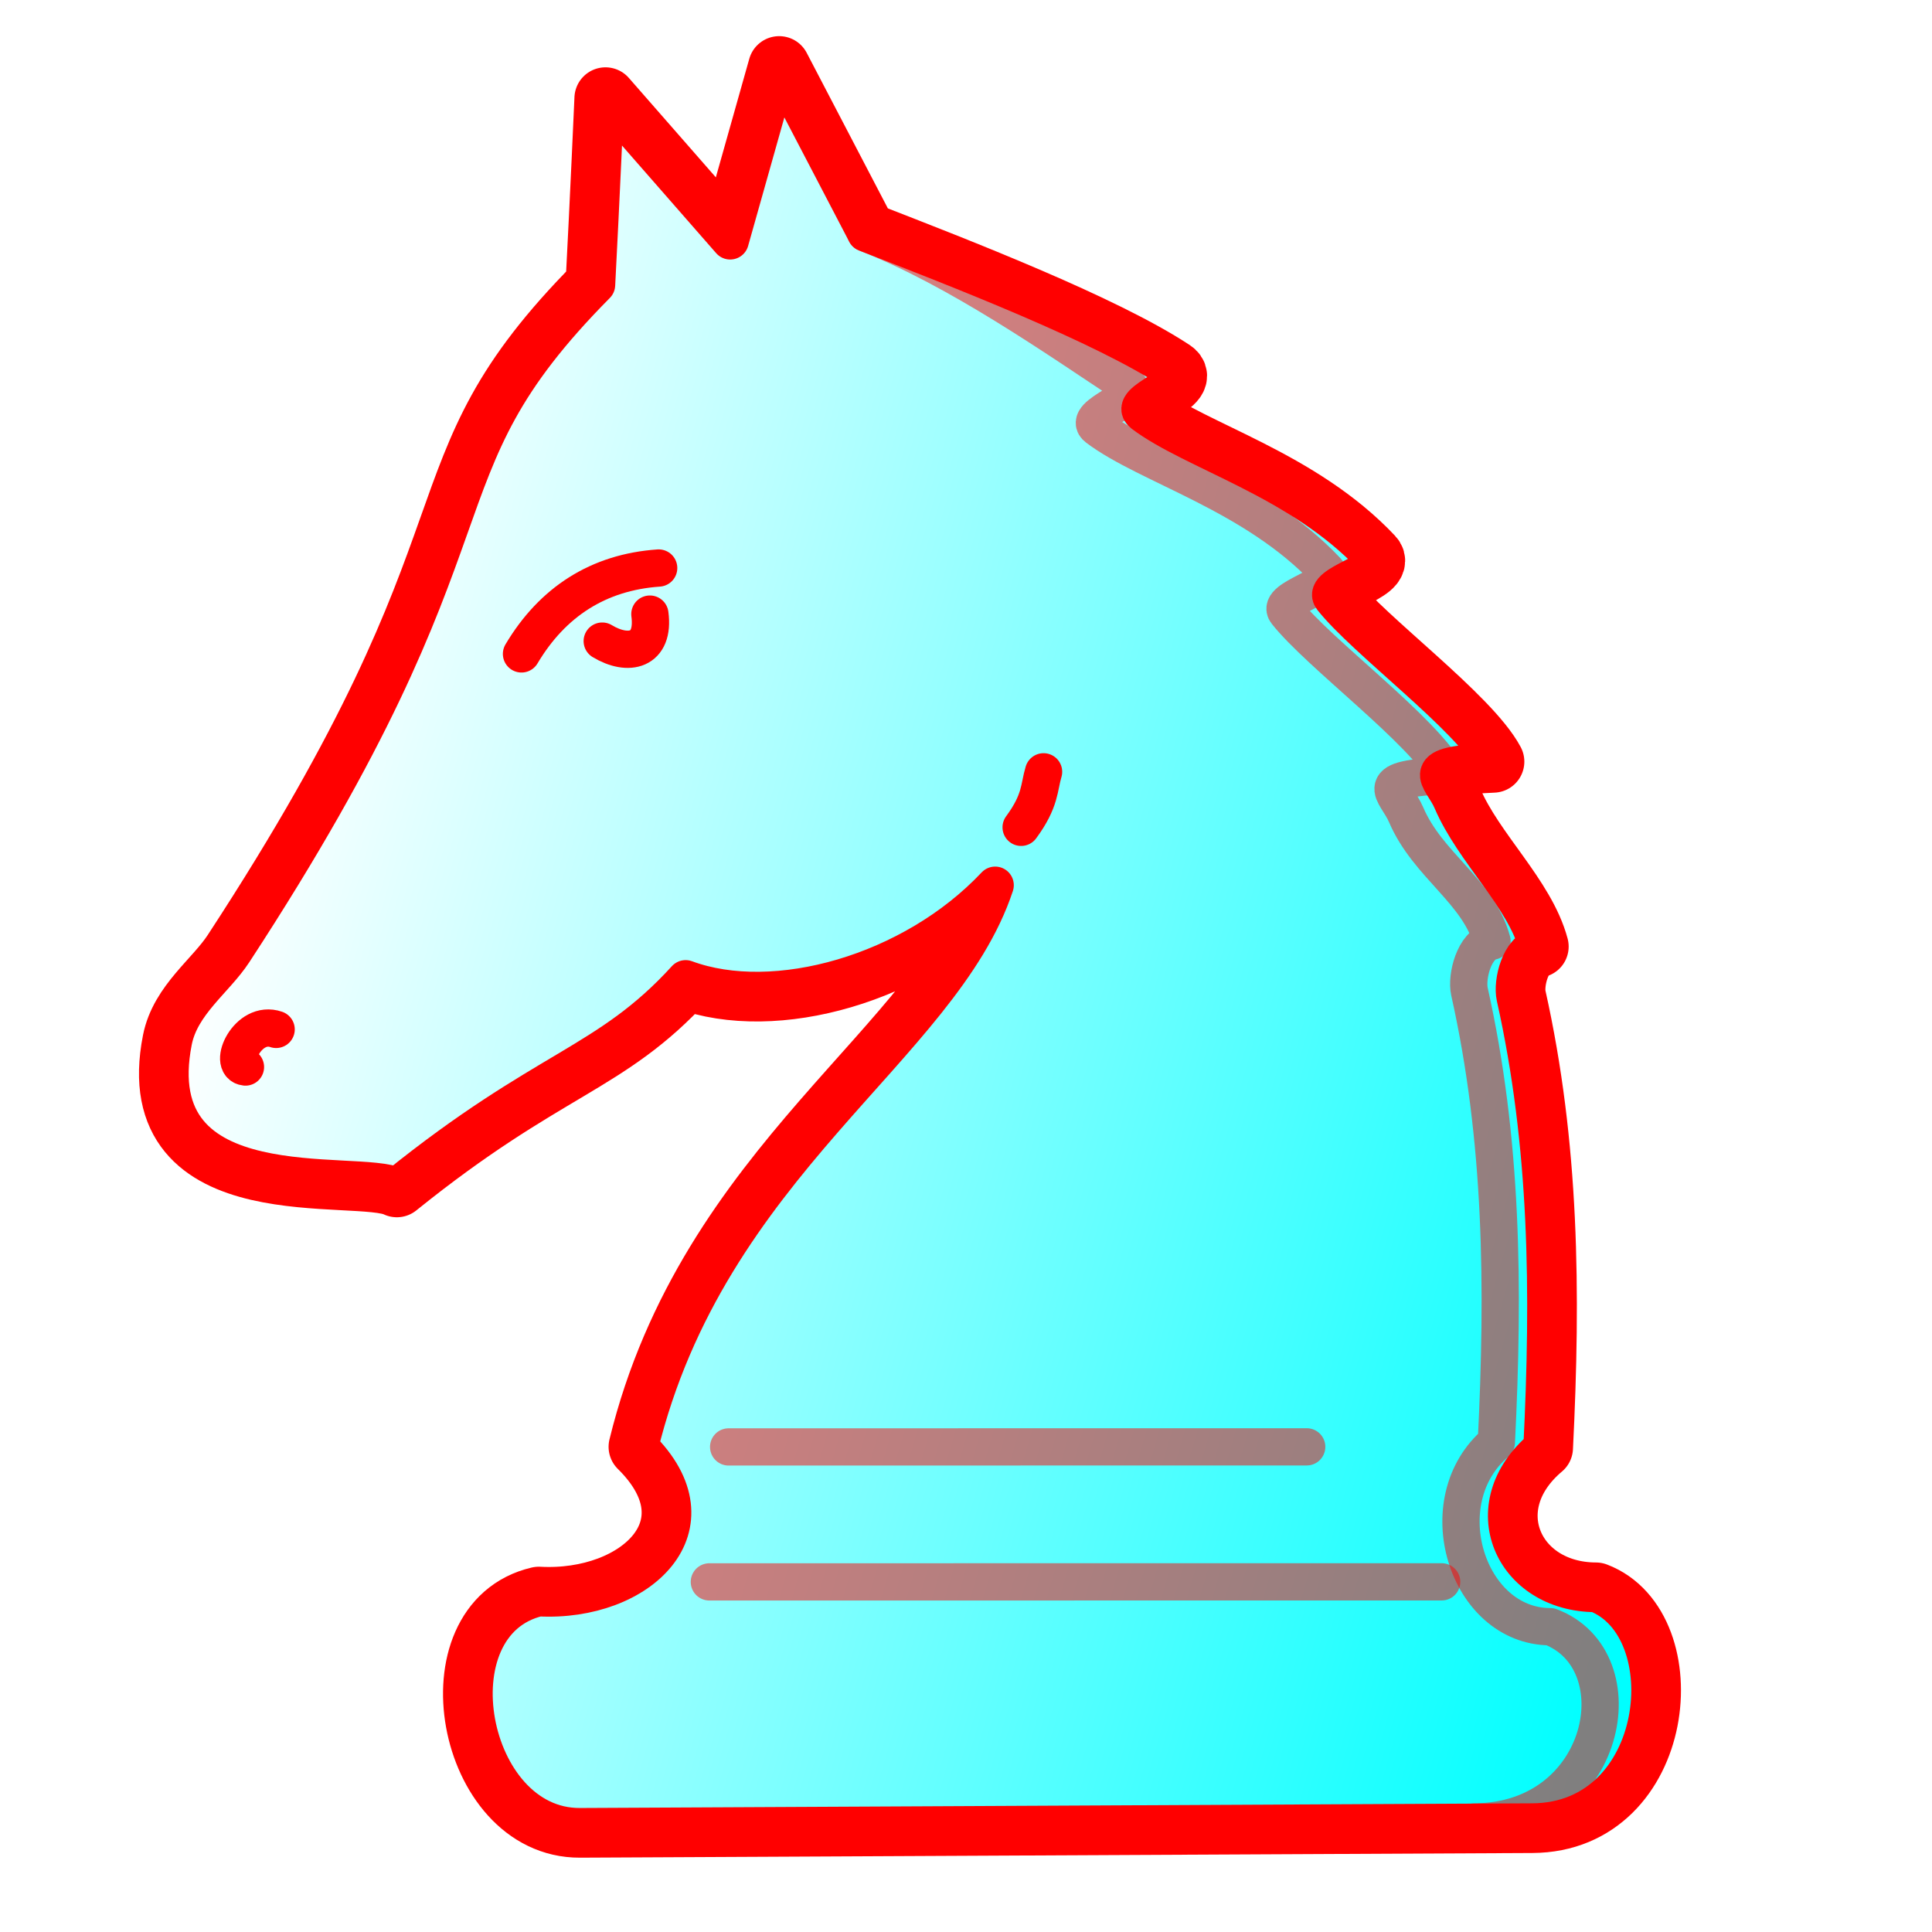
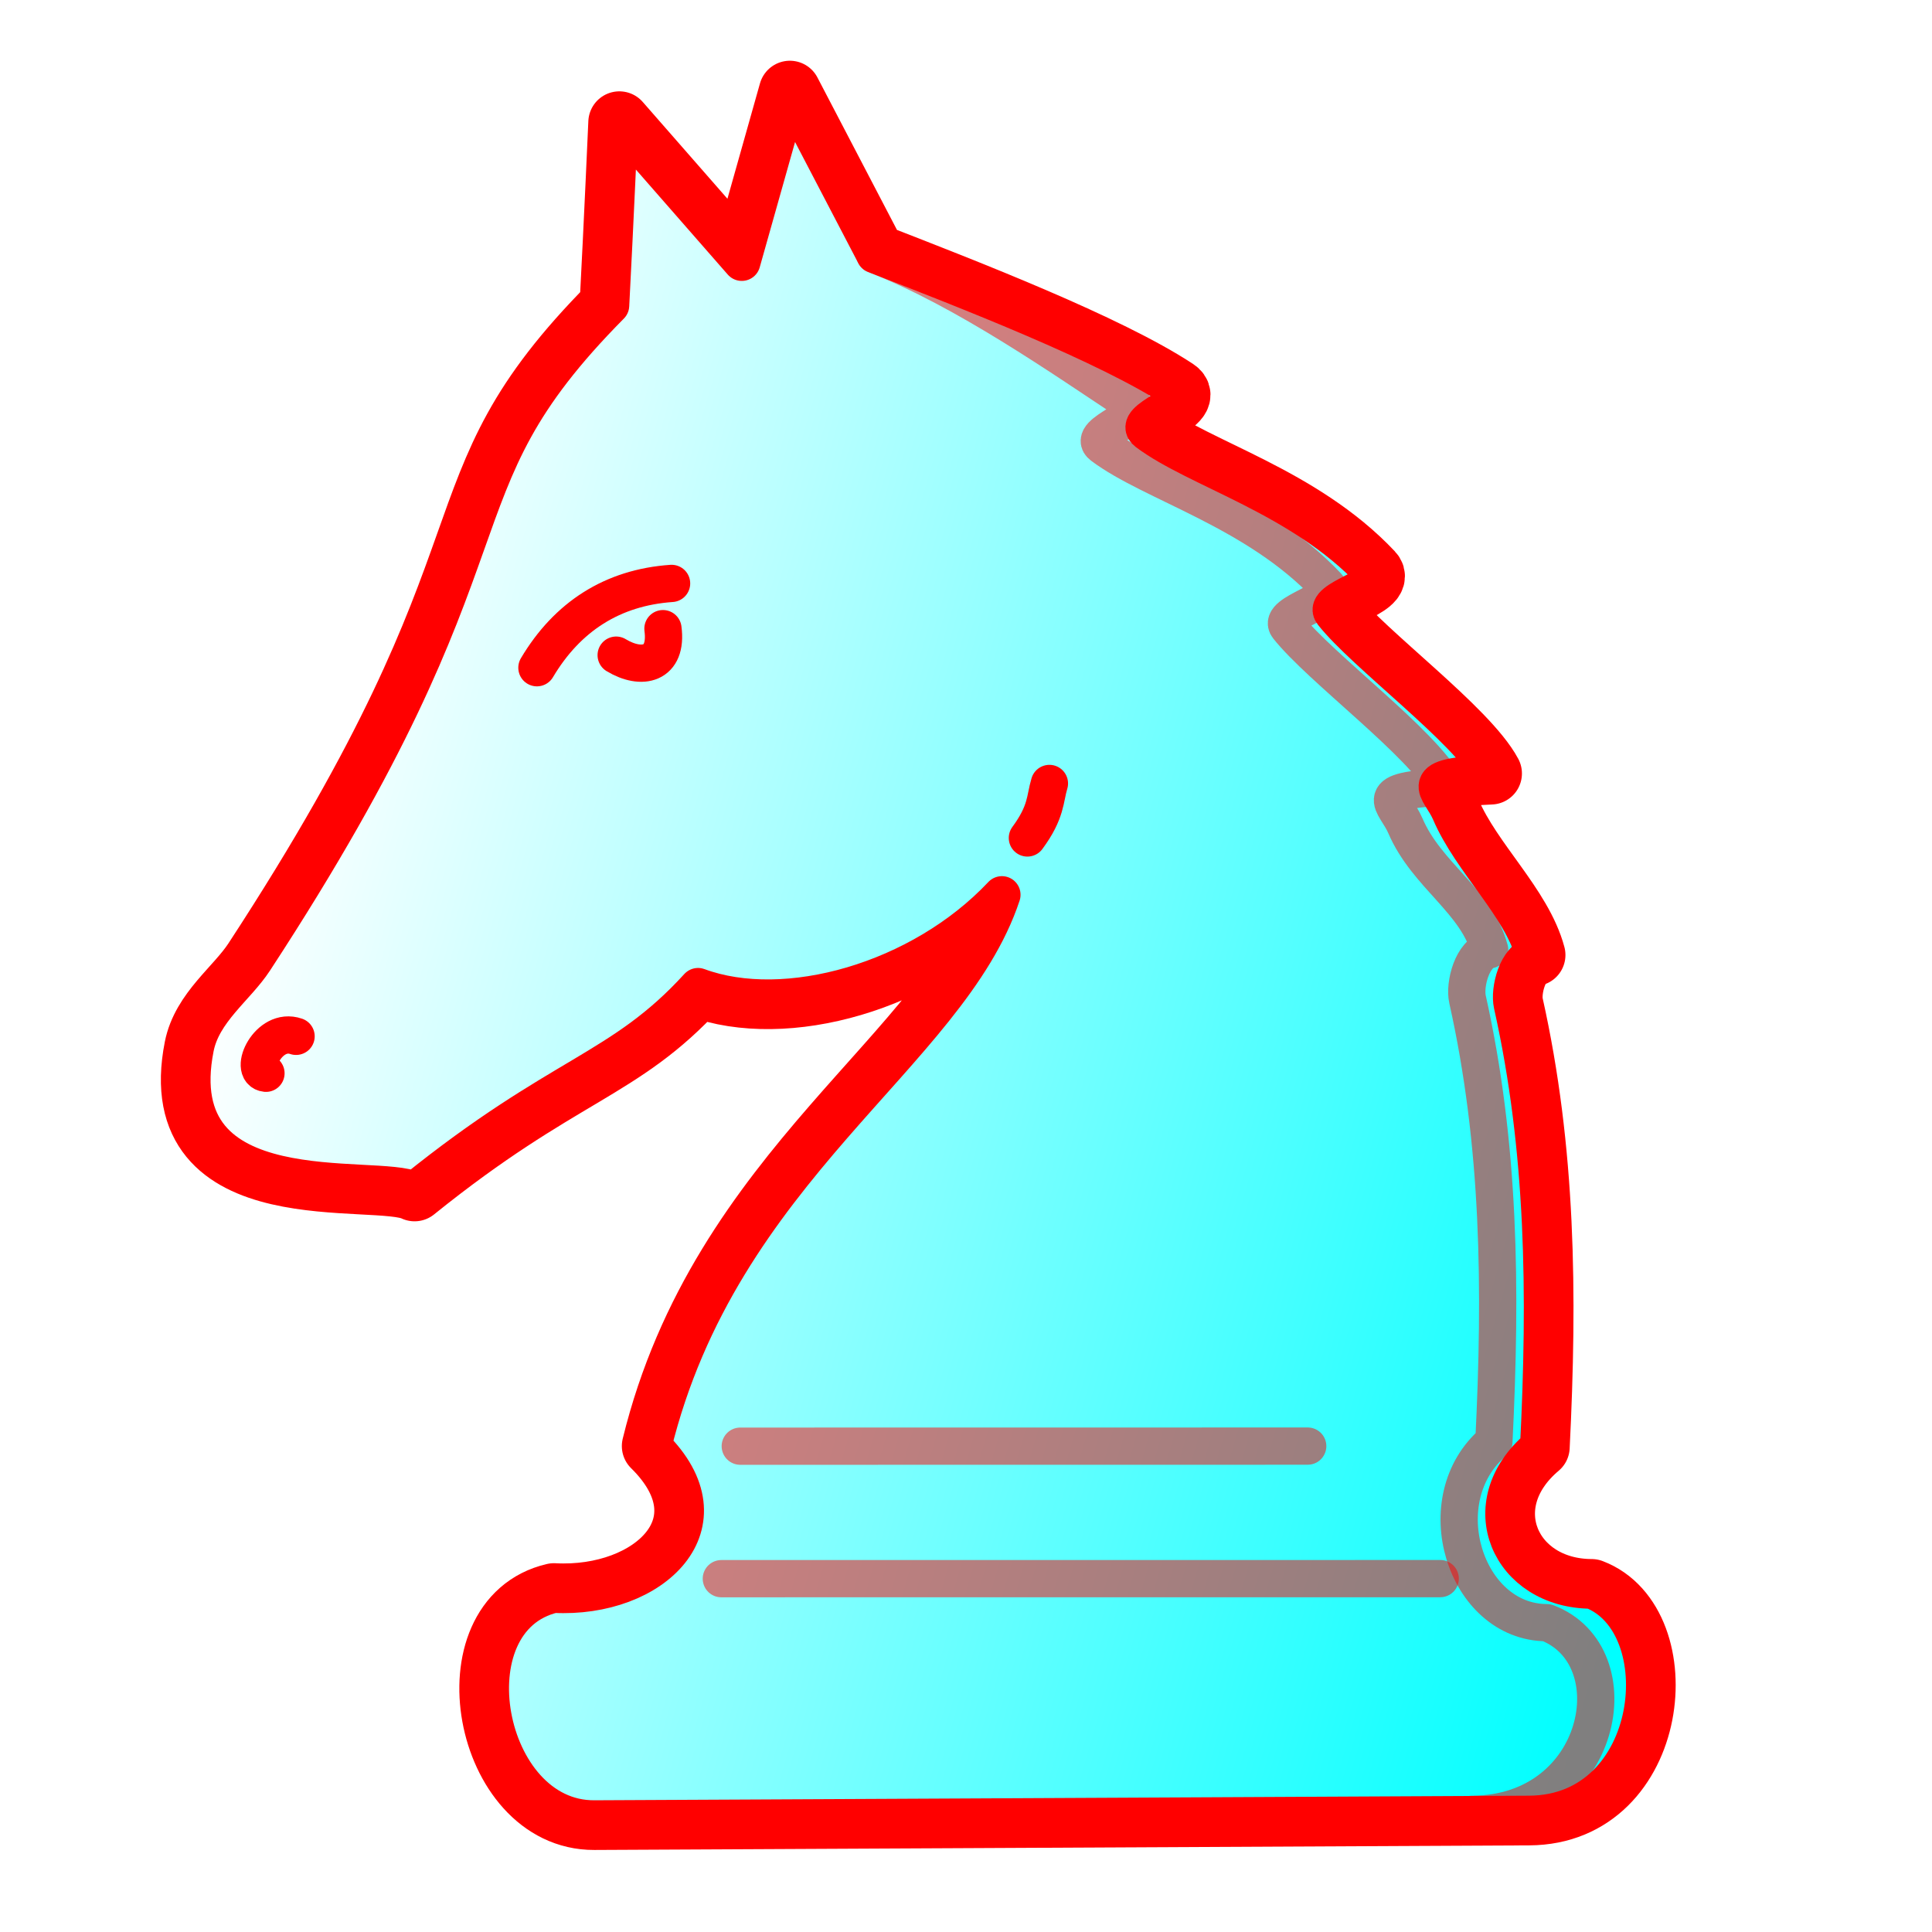
<svg xmlns="http://www.w3.org/2000/svg" xmlns:xlink="http://www.w3.org/1999/xlink" width="700pt" height="700pt" viewBox="0 0 933.333 933.333" version="1.1" id="knight">
  <style id="style-base">
    .base { 
      fill-opacity:1;
      fill-rule:evenodd;
      stroke-miterlimit:4;
      stroke-dasharray:none;
      stroke-linecap:round;
      stroke-linejoin:round;
      stroke-opacity:1
    }
  </style>
  <style id="stroke-medium">
    .stroke-medium {
      stroke-width: 18;
    }
  </style>
  <style id="stroke-heavy">
    .stroke-heavy {
      stroke-width: 21;
    }
  </style>
  <style id="stroke-boundary">
    .stroke-boundary {
      stroke-width: 30;
    }
  </style>
  <style id="stroke-color">
    .stroke-color {
      stroke:#ff0000;
    }
  </style>
  <style id="fill-color">
    .fill-color {
      fill:#00ff00;
    }
  </style>
  <defs id="defs2202">
-     <linearGradient xlink:href="#fillGradient" id="main-gradient" gradientUnits="userSpaceOnUse" gradientTransform="matrix(4.303091,0,0,4.303091,-3459.794,-37.09711)" x1="824.633" y1="119.493" x2="992.659" y2="168.487" />
+     <linearGradient xlink:href="#fillGradient" id="main-gradient" gradientUnits="userSpaceOnUse" gradientTransform="matrix(4.224099,0,0,4.224099,-3384.204,-23.94193)" x1="824.633" y1="119.493" x2="992.659" y2="168.487" />
    <linearGradient id="fillGradient">
      <stop id="stop0" offset="0" style="stop-color:#ffffff;stop-opacity:1;" />
      <stop id="stop1" offset="1" style="stop-color:#00ffff;stop-opacity:1;" />
    </linearGradient>
  </defs>
-   <path id="boundary" d="M 376.412,32.462 352.745,116.372 292.501,47.523 c 0,0 -2.144,49.025 -4.303,90.096 -92.393,93.314 -38.866,113.585 -175.308,322.309 -8.864,13.559 -25.518,24.909 -29.088,43.013 -16.056,81.42 89.225,60.806 107.915,70.11 72.06,-58.118 101.717,-58.756 139.513,-100.231 42.945,15.904 109.462,-2.611 149.532,-45.182 -26.046,78.64 -138.336,134.474 -171.762,271.301 39.112,38.493 0.06,75.543 -48.709,72.927 -52.362,12.172 -34.332,110.828 19.868,110.562 l 460.066,-2.26 c 64.266,-0.316 73.332,-94.171 30.753,-110.346 -40.401,-0.111 -59.385,-42.316 -26.077,-70.404 3.752,-75.401 3.006,-146.169 -12.975,-217.726 -1.643,-7.355 2.376,-22.87 10.881,-24.425 -6.432,-24.012 -30.995,-45.846 -41.486,-70.363 -5.043,-11.785 -18.27,-17.397 20.076,-18.969 -11.601,-21.716 -62.012,-58.684 -77.945,-78.896 -5.469,-6.938 25.749,-13.362 19.556,-19.939 -35.185,-37.361 -86.296,-50.618 -110.884,-69.169 -8.387,-6.328 23.468,-14.717 14.341,-20.735 -33.615,-22.161 -103.642,-49.254 -148.232,-66.587 z" class="base stroke-color stroke-boundary" style="fill:none" />
-   <path id="main" d="M 376.412,32.462 352.745,116.372 292.501,47.523 c 0,0 -2.144,49.025 -4.303,90.096 -92.393,93.314 -38.866,113.585 -175.308,322.309 -8.864,13.559 -25.518,24.909 -29.088,43.013 -16.056,81.42 89.225,60.806 107.915,70.11 72.06,-58.118 101.717,-58.756 139.513,-100.231 42.945,15.904 109.462,-2.611 149.532,-45.182 -26.046,78.64 -138.336,134.474 -171.762,271.301 39.112,38.493 0.06,75.543 -48.709,72.927 -52.362,12.172 -34.332,110.828 19.868,110.562 l 460.066,-2.26 c 64.266,-0.316 73.332,-94.171 30.753,-110.346 -40.401,-0.111 -59.385,-42.316 -26.077,-70.404 3.752,-75.401 3.006,-146.169 -12.975,-217.726 -1.643,-7.355 2.376,-22.87 10.881,-24.425 -6.432,-24.012 -30.995,-45.846 -41.486,-70.363 -5.043,-11.785 -18.27,-17.397 20.076,-18.969 -11.601,-21.716 -62.012,-58.684 -77.945,-78.896 -5.469,-6.938 25.749,-13.362 19.556,-19.939 -35.185,-37.361 -86.296,-50.618 -110.884,-69.169 -8.387,-6.328 23.468,-14.717 14.341,-20.735 -33.615,-22.161 -103.642,-49.254 -148.232,-66.587 z" class="base stroke-color stroke-medium" style="fill:url(#main-gradient)" />
-   <path id="eyebrow" d="m 318.199,274.407 c -29.063,2.013 -51.32,16.326 -66.27,41.488" class="base stroke-color stroke-medium" style="fill:none" />
-   <path id="eye" d="m 290.93,309.71 c 12.577,7.593 25.371,4.755 23.024,-13.038" class="base stroke-color stroke-medium" style="fill:none" />
-   <path id="nose" d="m 133.401,497.296 c -13.653,-4.715 -23.53,17.281 -14.819,18.178" class="base stroke-color stroke-medium" style="fill:none" />
-   <path id="cheek" d="m 493.302,399.672 c 9.513,-12.893 8.542,-19.213 10.84,-26.814" class="base stroke-color stroke-medium" style="fill:none" />
-   <path id="deco-lines" class="base stroke-color stroke-medium" style="opacity:0.5;fill:none" d="m 631.256,698.958 -279.253,0.038 z m 65.206,65.215 -353.774,0.026 z" />
-   <path class="base stroke-color stroke-medium" style="opacity:0.5;fill:none" d="m 712.277,880.166 c 64.266,-0.316 79.252,-78.14 36.673,-94.315 -40.401,-0.111 -59.385,-60.948 -26.077,-89.036 3.752,-75.401 3.006,-146.169 -12.975,-217.726 -1.643,-7.355 2.376,-22.87 10.881,-24.425 -6.432,-24.012 -30.995,-36.531 -41.486,-61.048 -5.043,-11.785 -18.27,-17.397 20.076,-18.969 -11.601,-21.716 -62.012,-58.684 -77.945,-78.896 -5.469,-6.938 25.749,-13.362 19.556,-19.939 -35.184,-37.361 -86.296,-50.618 -110.884,-69.169 -8.387,-6.328 23.468,-14.717 14.341,-20.735 -33.615,-22.16 -81.615,-55.968 -126.205,-73.301" id="deco-side" />
+   <path id="boundary" d="M 381.579,44.34 358.347,126.71 299.21,59.125 c 0,0 -2.104,48.125 -4.224,88.442 -90.697,91.601 -38.153,111.499 -172.09,316.392 -8.701,13.31 -25.05,24.452 -28.554,42.223 -15.761,79.925 87.587,59.69 105.934,68.823 70.738,-57.051 99.85,-57.677 136.952,-98.391 42.157,15.612 107.453,-2.563 146.787,-44.353 -25.568,77.197 -135.797,132.006 -168.609,266.32 38.394,37.787 0.059,74.156 -47.815,71.588 -51.401,11.949 -33.702,108.794 19.503,108.532 l 451.621,-2.218 c 63.086,-0.31 71.986,-92.442 30.189,-108.32 -39.659,-0.109 -58.295,-41.54 -25.598,-69.112 3.683,-74.017 2.951,-143.485 -12.736,-213.729 -1.612,-7.22 2.333,-22.45 10.681,-23.976 -6.314,-23.572 -30.426,-45.005 -40.724,-69.072 -4.95,-11.569 -17.935,-17.078 19.707,-18.62 -11.389,-21.317 -60.874,-57.607 -76.514,-77.448 -5.369,-6.811 25.277,-13.117 19.197,-19.573 -34.539,-36.675 -84.711,-49.688 -108.849,-67.9 -8.233,-6.212 23.038,-14.447 14.077,-20.354 -32.998,-21.754 -101.74,-48.35 -145.511,-65.365 z" class="base stroke-color stroke-boundary" style="fill:none" />
+   <path id="main" d="M 381.579,44.34 358.347,126.71 299.21,59.125 c 0,0 -2.104,48.125 -4.224,88.442 -90.697,91.601 -38.153,111.499 -172.09,316.392 -8.701,13.31 -25.05,24.452 -28.554,42.223 -15.761,79.925 87.587,59.69 105.934,68.823 70.738,-57.051 99.85,-57.677 136.952,-98.391 42.157,15.612 107.453,-2.563 146.787,-44.353 -25.568,77.197 -135.797,132.006 -168.609,266.32 38.394,37.787 0.059,74.156 -47.815,71.588 -51.401,11.949 -33.702,108.794 19.503,108.532 l 451.621,-2.218 c 63.086,-0.31 71.986,-92.442 30.189,-108.32 -39.659,-0.109 -58.295,-41.54 -25.598,-69.112 3.683,-74.017 2.951,-143.485 -12.736,-213.729 -1.612,-7.22 2.333,-22.45 10.681,-23.976 -6.314,-23.572 -30.426,-45.005 -40.724,-69.072 -4.95,-11.569 -17.935,-17.078 19.707,-18.62 -11.389,-21.317 -60.874,-57.607 -76.514,-77.448 -5.369,-6.811 25.277,-13.117 19.197,-19.573 -34.539,-36.675 -84.711,-49.688 -108.849,-67.9 -8.233,-6.212 23.038,-14.447 14.077,-20.354 -32.998,-21.754 -101.74,-48.35 -145.511,-65.365 z" class="base stroke-color stroke-medium" style="fill:url(#main-gradient)" />
+   <path id="eyebrow" d="m 324.436,281.844 c -28.529,1.976 -50.378,16.026 -65.054,40.726" class="base stroke-color stroke-medium" style="fill:none" />
+   <path id="eye" d="m 297.667,316.499 c 12.346,7.453 24.905,4.668 22.601,-12.799" class="base stroke-color stroke-medium" style="fill:none" />
+   <path id="nose" d="m 143.03,500.642 c -13.402,-4.629 -23.098,16.964 -14.547,17.845" class="base stroke-color stroke-medium" style="fill:none" />
+   <path id="cheek" d="m 496.324,404.809 c 9.339,-12.656 8.386,-18.86 10.641,-26.322" class="base stroke-color stroke-medium" style="fill:none" />
+   <path id="deco-lines" class="base stroke-color stroke-medium" style="opacity:0.5;fill:none" d="m 631.745,698.601 -274.127,0.037 z m 64.009,64.018 -347.279,0.026 z" />
+   <path class="base stroke-color stroke-medium" style="opacity:0.5;fill:none" d="m 711.28,876.483 c 63.086,-0.31 77.797,-76.706 36,-92.584 -39.659,-0.109 -58.295,-59.829 -25.598,-87.402 3.683,-74.017 2.951,-143.485 -12.736,-213.729 -1.612,-7.22 2.333,-22.45 10.681,-23.976 -6.314,-23.572 -30.426,-35.86 -40.724,-59.927 -4.95,-11.569 -17.935,-17.078 19.707,-18.62 -11.388,-21.317 -60.874,-57.607 -76.514,-77.448 -5.369,-6.811 25.277,-13.117 19.197,-19.573 -34.539,-36.675 -84.711,-49.688 -108.849,-67.9 -8.233,-6.212 23.038,-14.447 14.077,-20.354 -32.998,-21.754 -80.116,-54.941 -123.888,-71.956" id="deco-side" />
</svg>
